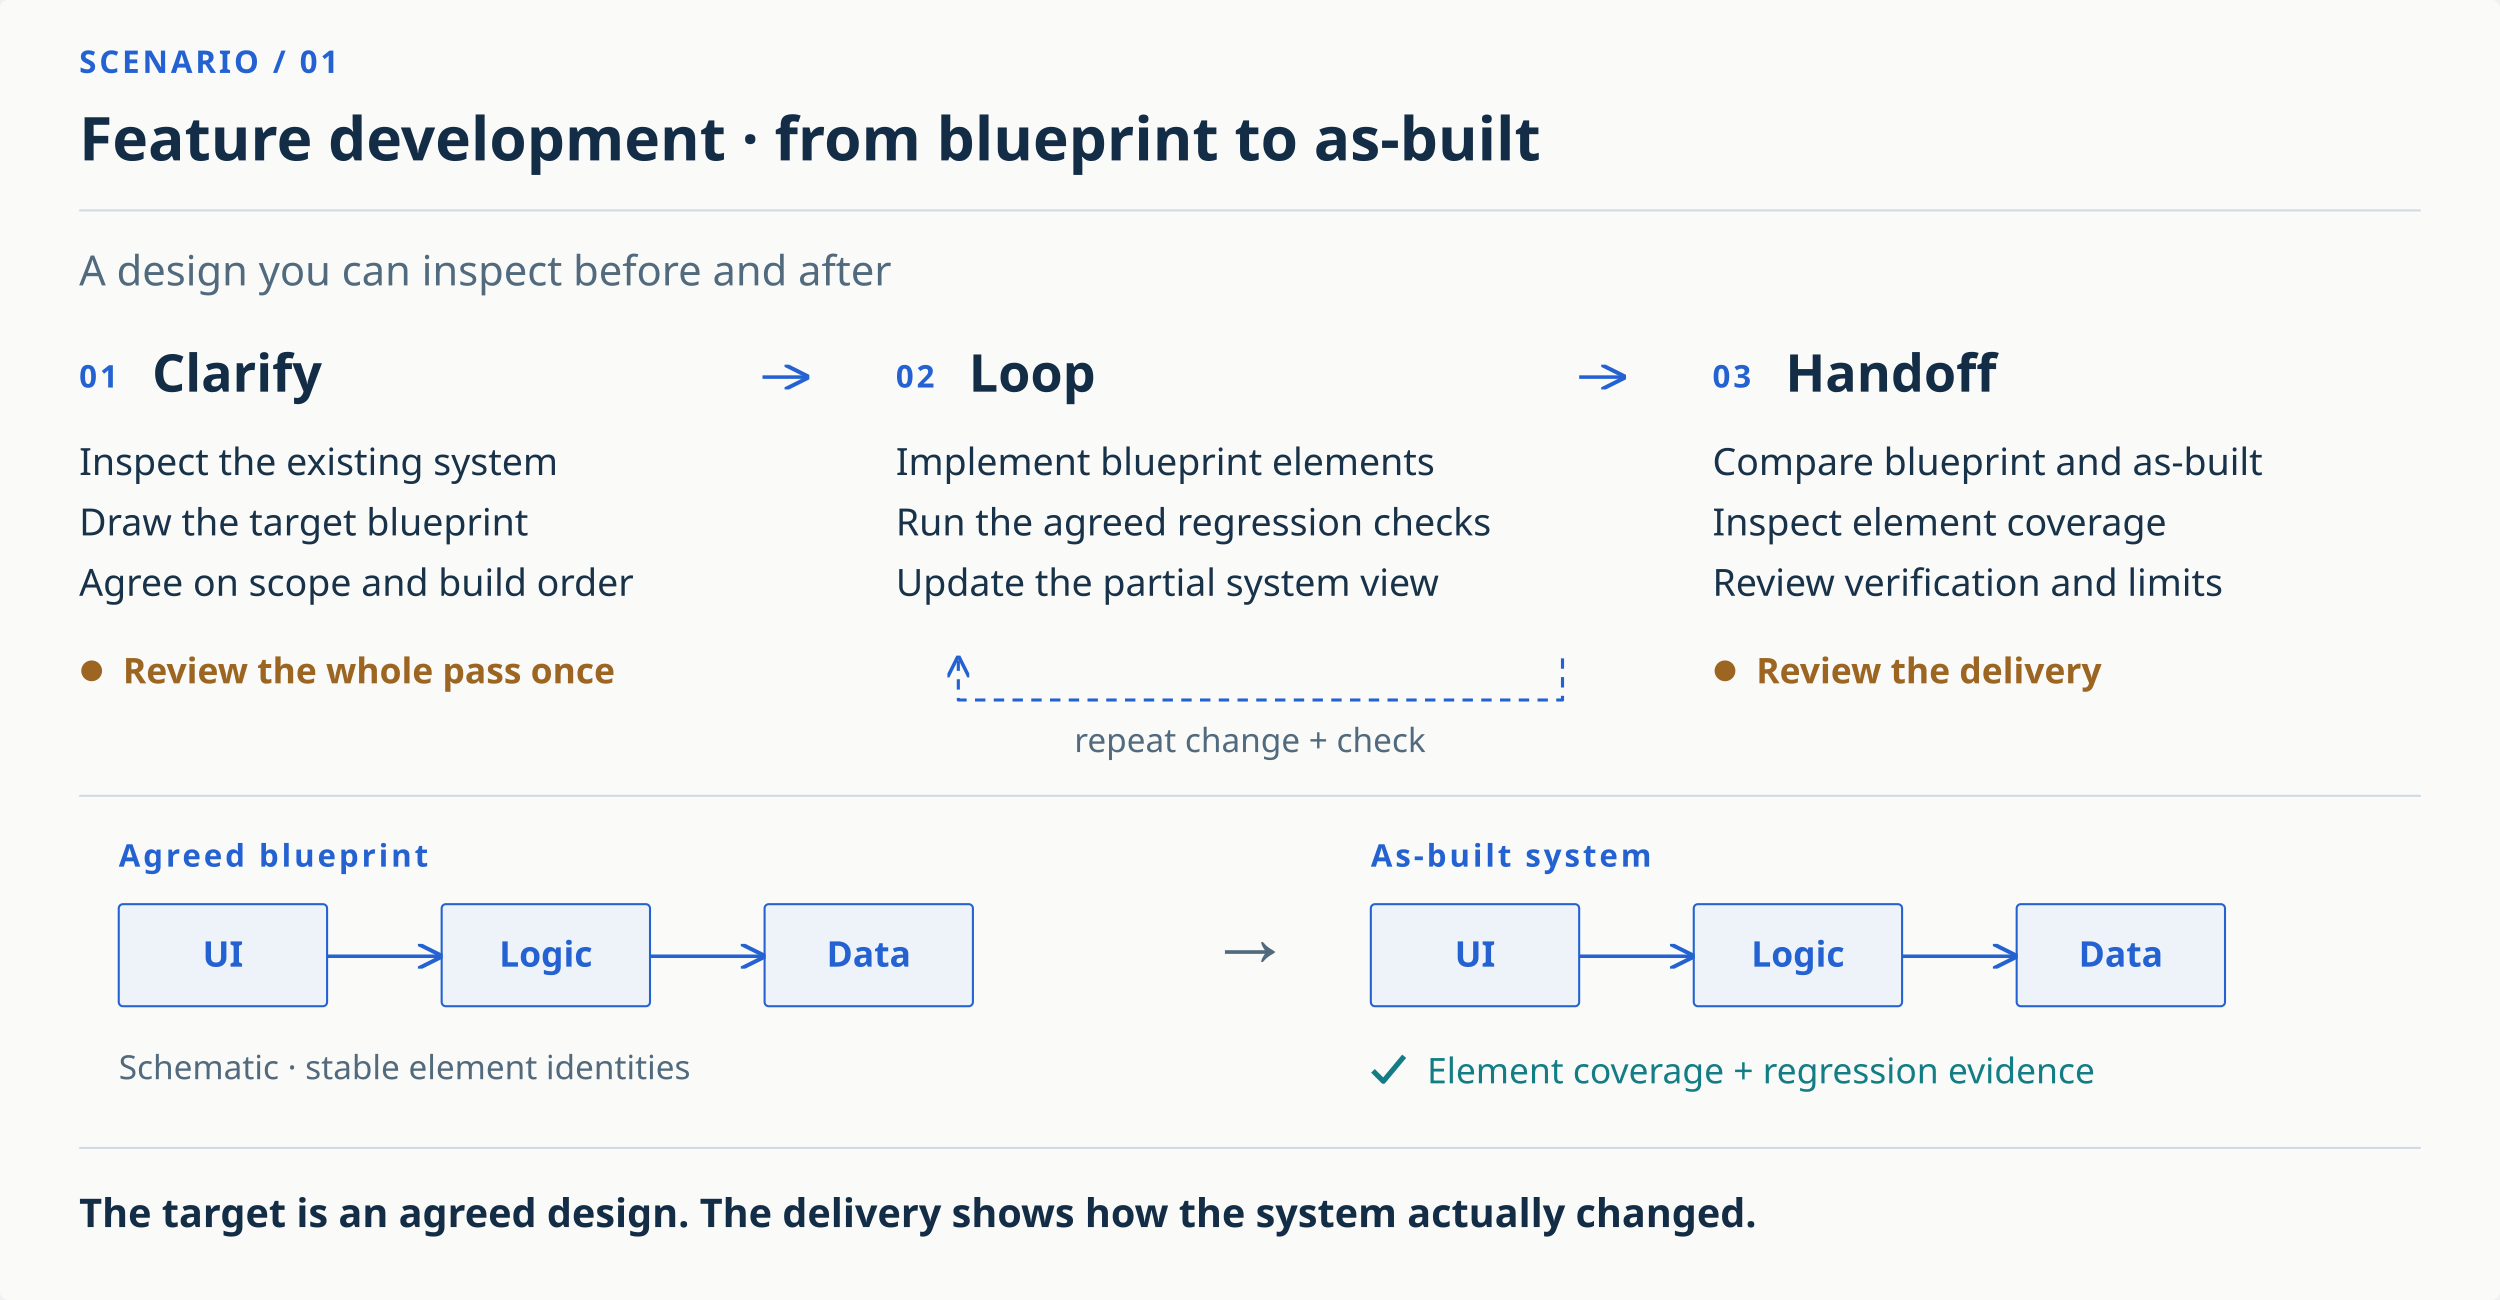
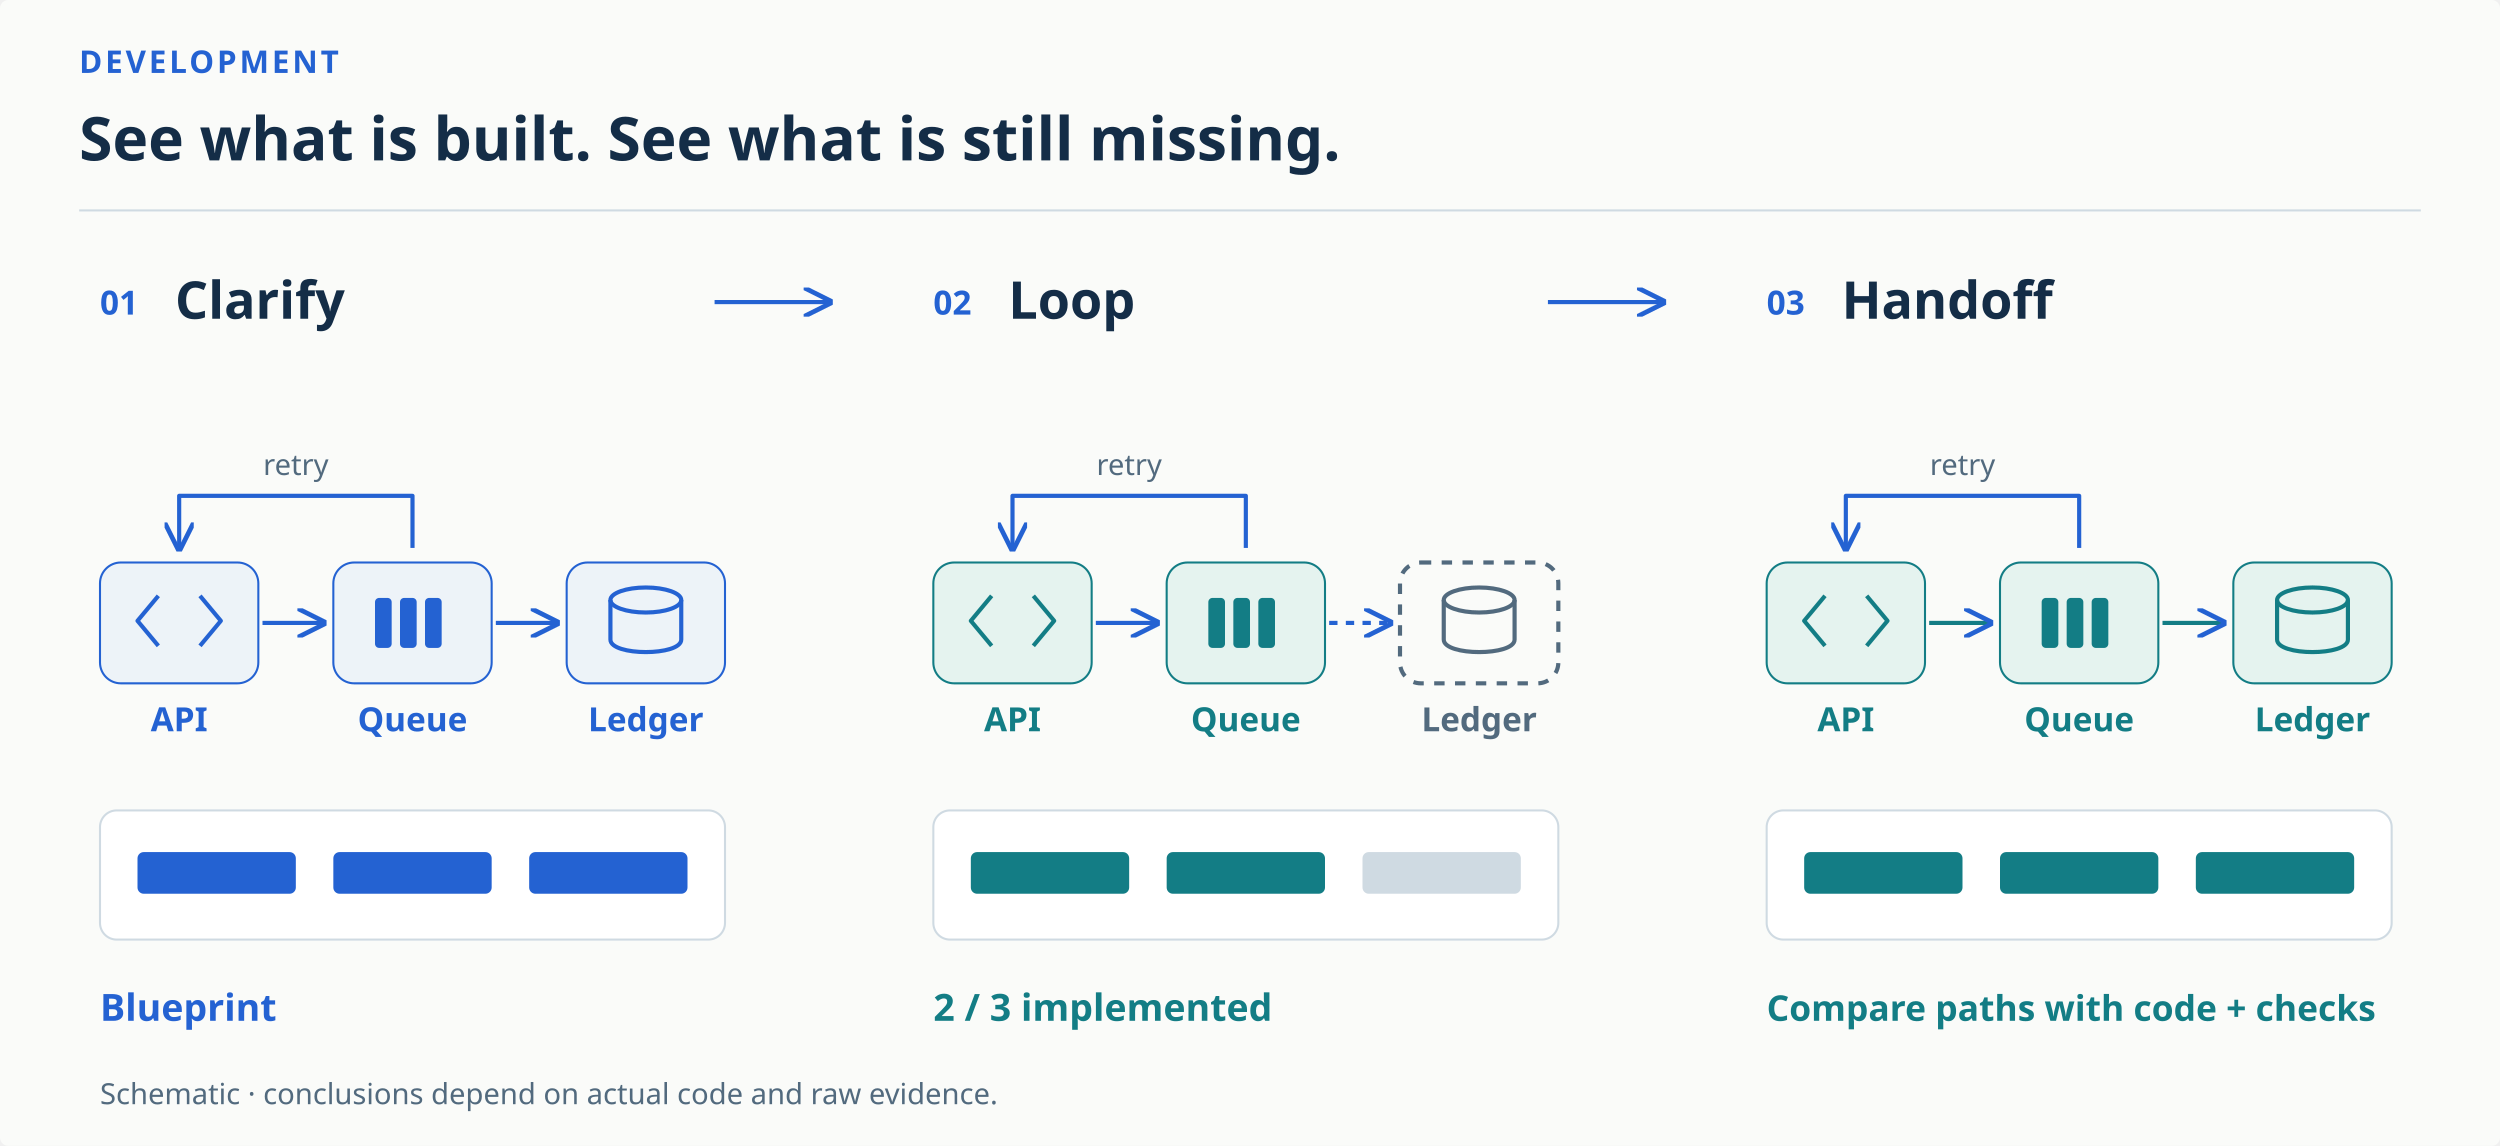
- <svg xmlns="http://www.w3.org/2000/svg" width="1200" height="624" viewBox="0 0 1200 624" role="img" aria-labelledby="title desc">
+ <svg xmlns="http://www.w3.org/2000/svg" width="1200" height="550" viewBox="0 0 1200 550" role="img" aria-labelledby="title desc">
  <defs>
    <marker id="arrow" viewBox="0 0 8 8" refX="7" refY="4" markerWidth="7" markerHeight="7" orient="auto-start-reverse">
      <path d="M0 0 8 4 0 8" fill="none" stroke="#2462d2" stroke-width="1.3" />
    </marker>
    <pattern id="grid" width="24" height="24" patternUnits="userSpaceOnUse">
      <path d="M24 0H0V24" fill="none" stroke="#dce6ed" stroke-width="0.7" />
    </pattern>
  </defs>
-   <rect width="1200" height="624" rx="4" fill="#fafbf9" />
-   <text x="38" y="35" fill="#2462d2" font-family="-apple-system, BlinkMacSystemFont, 'Segoe UI', 'Noto Sans', Helvetica, Arial, 'PingFang SC', 'Microsoft YaHei', sans-serif" font-size="15" font-weight="650" text-anchor="start" letter-spacing="1.4">SCENARIO / 01</text>
-   <text x="38" y="77" fill="#142d47" font-family="-apple-system, BlinkMacSystemFont, 'Segoe UI', 'Noto Sans', Helvetica, Arial, 'PingFang SC', 'Microsoft YaHei', sans-serif" font-size="29" font-weight="650" text-anchor="start">Feature development · from blueprint to as-built</text>
+   <rect width="1200" height="550" rx="4" fill="#fafbf9" />
+   <text x="38" y="35" fill="#2462d2" font-family="-apple-system, BlinkMacSystemFont, 'Segoe UI', 'Noto Sans', Helvetica, Arial, 'PingFang SC', 'Microsoft YaHei', sans-serif" font-size="15" font-weight="650" text-anchor="start" letter-spacing="1.4">DEVELOPMENT</text>
+   <text x="38" y="77" fill="#142d47" font-family="-apple-system, BlinkMacSystemFont, 'Segoe UI', 'Noto Sans', Helvetica, Arial, 'PingFang SC', 'Microsoft YaHei', sans-serif" font-size="29" font-weight="650" text-anchor="start">See what is built. See what is still missing.</text>
  <path d="M38 101L1162 101" fill="none" stroke="#cfdae2" stroke-width="1" />
-   <text x="38" y="137" fill="#526a7e" font-family="-apple-system, BlinkMacSystemFont, 'Segoe UI', 'Noto Sans', Helvetica, Arial, 'PingFang SC', 'Microsoft YaHei', sans-serif" font-size="20" font-weight="400" text-anchor="start">A design you can inspect before and after</text>
-   <text x="38" y="186" fill="#2462d2" font-family="-apple-system, BlinkMacSystemFont, 'Segoe UI', 'Noto Sans', Helvetica, Arial, 'PingFang SC', 'Microsoft YaHei', sans-serif" font-size="15" font-weight="650" text-anchor="start" letter-spacing="1.4">01</text>
-   <text x="73" y="188" fill="#142d47" font-family="-apple-system, BlinkMacSystemFont, 'Segoe UI', 'Noto Sans', Helvetica, Arial, 'PingFang SC', 'Microsoft YaHei', sans-serif" font-size="25" font-weight="650" text-anchor="start">Clarify</text>
-   <text x="38" y="228" fill="#183249" font-family="-apple-system, BlinkMacSystemFont, 'Segoe UI', 'Noto Sans', Helvetica, Arial, 'PingFang SC', 'Microsoft YaHei', sans-serif" font-size="18" font-weight="400" text-anchor="start">Inspect the existing system</text>
-   <text x="38" y="257" fill="#183249" font-family="-apple-system, BlinkMacSystemFont, 'Segoe UI', 'Noto Sans', Helvetica, Arial, 'PingFang SC', 'Microsoft YaHei', sans-serif" font-size="18" font-weight="400" text-anchor="start">Draw the target blueprint</text>
-   <text x="38" y="286" fill="#183249" font-family="-apple-system, BlinkMacSystemFont, 'Segoe UI', 'Noto Sans', Helvetica, Arial, 'PingFang SC', 'Microsoft YaHei', sans-serif" font-size="18" font-weight="400" text-anchor="start">Agree on scope and build order</text>
-   <path d="M366 181L387 181" fill="none" stroke="#2462d2" stroke-width="1.7" marker-end="url(#arrow)" />
-   <text x="430" y="186" fill="#2462d2" font-family="-apple-system, BlinkMacSystemFont, 'Segoe UI', 'Noto Sans', Helvetica, Arial, 'PingFang SC', 'Microsoft YaHei', sans-serif" font-size="15" font-weight="650" text-anchor="start" letter-spacing="1.4">02</text>
-   <text x="465" y="188" fill="#142d47" font-family="-apple-system, BlinkMacSystemFont, 'Segoe UI', 'Noto Sans', Helvetica, Arial, 'PingFang SC', 'Microsoft YaHei', sans-serif" font-size="25" font-weight="650" text-anchor="start">Loop</text>
-   <text x="430" y="228" fill="#183249" font-family="-apple-system, BlinkMacSystemFont, 'Segoe UI', 'Noto Sans', Helvetica, Arial, 'PingFang SC', 'Microsoft YaHei', sans-serif" font-size="18" font-weight="400" text-anchor="start">Implement blueprint elements</text>
-   <text x="430" y="257" fill="#183249" font-family="-apple-system, BlinkMacSystemFont, 'Segoe UI', 'Noto Sans', Helvetica, Arial, 'PingFang SC', 'Microsoft YaHei', sans-serif" font-size="18" font-weight="400" text-anchor="start">Run the agreed regression checks</text>
-   <text x="430" y="286" fill="#183249" font-family="-apple-system, BlinkMacSystemFont, 'Segoe UI', 'Noto Sans', Helvetica, Arial, 'PingFang SC', 'Microsoft YaHei', sans-serif" font-size="18" font-weight="400" text-anchor="start">Update the partial system view</text>
-   <path d="M758 181L779 181" fill="none" stroke="#2462d2" stroke-width="1.7" marker-end="url(#arrow)" />
-   <text x="822" y="186" fill="#2462d2" font-family="-apple-system, BlinkMacSystemFont, 'Segoe UI', 'Noto Sans', Helvetica, Arial, 'PingFang SC', 'Microsoft YaHei', sans-serif" font-size="15" font-weight="650" text-anchor="start" letter-spacing="1.4">03</text>
-   <text x="857" y="188" fill="#142d47" font-family="-apple-system, BlinkMacSystemFont, 'Segoe UI', 'Noto Sans', Helvetica, Arial, 'PingFang SC', 'Microsoft YaHei', sans-serif" font-size="25" font-weight="650" text-anchor="start">Handoff</text>
-   <text x="822" y="228" fill="#183249" font-family="-apple-system, BlinkMacSystemFont, 'Segoe UI', 'Noto Sans', Helvetica, Arial, 'PingFang SC', 'Microsoft YaHei', sans-serif" font-size="18" font-weight="400" text-anchor="start">Compare blueprint and as-built</text>
-   <text x="822" y="257" fill="#183249" font-family="-apple-system, BlinkMacSystemFont, 'Segoe UI', 'Noto Sans', Helvetica, Arial, 'PingFang SC', 'Microsoft YaHei', sans-serif" font-size="18" font-weight="400" text-anchor="start">Inspect element coverage</text>
-   <text x="822" y="286" fill="#183249" font-family="-apple-system, BlinkMacSystemFont, 'Segoe UI', 'Noto Sans', Helvetica, Arial, 'PingFang SC', 'Microsoft YaHei', sans-serif" font-size="18" font-weight="400" text-anchor="start">Review verification and limits</text>
-   <circle cx="44" cy="322" r="5" fill="#9c6522" />
-   <text x="59" y="328" fill="#9c6522" font-family="-apple-system, BlinkMacSystemFont, 'Segoe UI', 'Noto Sans', Helvetica, Arial, 'PingFang SC', 'Microsoft YaHei', sans-serif" font-size="17" font-weight="550" text-anchor="start">Review the whole pass once</text>
-   <path d="M750 316V336H460V316" fill="none" stroke="#2462d2" stroke-width="1.5" stroke-linejoin="round" stroke-dasharray="5 4" marker-end="url(#arrow)" />
-   <text x="600" y="361" fill="#526a7e" font-family="-apple-system, BlinkMacSystemFont, 'Segoe UI', 'Noto Sans', Helvetica, Arial, 'PingFang SC', 'Microsoft YaHei', sans-serif" font-size="16" font-weight="400" text-anchor="middle">repeat change + check</text>
-   <circle cx="828" cy="322" r="5" fill="#9c6522" />
-   <text x="843" y="328" fill="#9c6522" font-family="-apple-system, BlinkMacSystemFont, 'Segoe UI', 'Noto Sans', Helvetica, Arial, 'PingFang SC', 'Microsoft YaHei', sans-serif" font-size="17" font-weight="550" text-anchor="start">Review the delivery</text>
-   <path d="M38 382L1162 382" fill="none" stroke="#cfdae2" stroke-width="1" />
-   <text x="57" y="416" fill="#2462d2" font-family="-apple-system, BlinkMacSystemFont, 'Segoe UI', 'Noto Sans', Helvetica, Arial, 'PingFang SC', 'Microsoft YaHei', sans-serif" font-size="15" font-weight="650" text-anchor="start" letter-spacing="1.4">Agreed blueprint</text>
-   <rect x="57" y="434" width="100" height="49" rx="2" fill="#edf3f8" stroke="#2462d2" />
-   <text x="107" y="464" fill="#2462d2" font-family="-apple-system, BlinkMacSystemFont, 'Segoe UI', 'Noto Sans', Helvetica, Arial, 'PingFang SC', 'Microsoft YaHei', sans-serif" font-size="17" font-weight="600" text-anchor="middle">UI</text>
-   <rect x="212" y="434" width="100" height="49" rx="2" fill="#edf3f8" stroke="#2462d2" />
-   <text x="262" y="464" fill="#2462d2" font-family="-apple-system, BlinkMacSystemFont, 'Segoe UI', 'Noto Sans', Helvetica, Arial, 'PingFang SC', 'Microsoft YaHei', sans-serif" font-size="17" font-weight="600" text-anchor="middle">Logic</text>
-   <path d="M157 459L211 459" fill="none" stroke="#2462d2" stroke-width="1.7" marker-end="url(#arrow)" />
-   <rect x="367" y="434" width="100" height="49" rx="2" fill="#edf3f8" stroke="#2462d2" />
-   <text x="417" y="464" fill="#2462d2" font-family="-apple-system, BlinkMacSystemFont, 'Segoe UI', 'Noto Sans', Helvetica, Arial, 'PingFang SC', 'Microsoft YaHei', sans-serif" font-size="17" font-weight="600" text-anchor="middle">Data</text>
-   <path d="M312 459L366 459" fill="none" stroke="#2462d2" stroke-width="1.7" marker-end="url(#arrow)" />
-   <text x="658" y="416" fill="#2462d2" font-family="-apple-system, BlinkMacSystemFont, 'Segoe UI', 'Noto Sans', Helvetica, Arial, 'PingFang SC', 'Microsoft YaHei', sans-serif" font-size="15" font-weight="650" text-anchor="start" letter-spacing="1.4">As-built system</text>
-   <rect x="658" y="434" width="100" height="49" rx="2" fill="#edf3f8" stroke="#2462d2" />
-   <text x="708" y="464" fill="#2462d2" font-family="-apple-system, BlinkMacSystemFont, 'Segoe UI', 'Noto Sans', Helvetica, Arial, 'PingFang SC', 'Microsoft YaHei', sans-serif" font-size="17" font-weight="600" text-anchor="middle">UI</text>
-   <rect x="813" y="434" width="100" height="49" rx="2" fill="#edf3f8" stroke="#2462d2" />
-   <text x="863" y="464" fill="#2462d2" font-family="-apple-system, BlinkMacSystemFont, 'Segoe UI', 'Noto Sans', Helvetica, Arial, 'PingFang SC', 'Microsoft YaHei', sans-serif" font-size="17" font-weight="600" text-anchor="middle">Logic</text>
-   <path d="M758 459L812 459" fill="none" stroke="#2462d2" stroke-width="1.7" marker-end="url(#arrow)" />
-   <rect x="968" y="434" width="100" height="49" rx="2" fill="#edf3f8" stroke="#2462d2" />
-   <text x="1018" y="464" fill="#2462d2" font-family="-apple-system, BlinkMacSystemFont, 'Segoe UI', 'Noto Sans', Helvetica, Arial, 'PingFang SC', 'Microsoft YaHei', sans-serif" font-size="17" font-weight="600" text-anchor="middle">Data</text>
-   <path d="M913 459L967 459" fill="none" stroke="#2462d2" stroke-width="1.7" marker-end="url(#arrow)" />
-   <text x="600" y="466" fill="#526a7e" font-family="-apple-system, BlinkMacSystemFont, 'Segoe UI', 'Noto Sans', Helvetica, Arial, 'PingFang SC', 'Microsoft YaHei', sans-serif" font-size="29" font-weight="400" text-anchor="middle">→</text>
-   <text x="57" y="518" fill="#526a7e" font-family="-apple-system, BlinkMacSystemFont, 'Segoe UI', 'Noto Sans', Helvetica, Arial, 'PingFang SC', 'Microsoft YaHei', sans-serif" font-size="16" font-weight="400" text-anchor="start">Schematic · stable element identities</text>
-   <path d="M659 514l5 5 10 -12" fill="none" stroke="#137d85" stroke-width="2.5" stroke-linejoin="round" />
-   <text x="685" y="520" fill="#137d85" font-family="-apple-system, BlinkMacSystemFont, 'Segoe UI', 'Noto Sans', Helvetica, Arial, 'PingFang SC', 'Microsoft YaHei', sans-serif" font-size="17" font-weight="400" text-anchor="start">Element coverage + regression evidence</text>
-   <path d="M38 551L1162 551" fill="none" stroke="#cfdae2" stroke-width="1" />
-   <text x="38" y="589" fill="#142d47" font-family="-apple-system, BlinkMacSystemFont, 'Segoe UI', 'Noto Sans', Helvetica, Arial, 'PingFang SC', 'Microsoft YaHei', sans-serif" font-size="19" font-weight="550" text-anchor="start">The target is an agreed design. The delivery shows how the system actually changed.</text>
+   <text x="48" y="151" fill="#2462d2" font-family="-apple-system, BlinkMacSystemFont, 'Segoe UI', 'Noto Sans', Helvetica, Arial, 'PingFang SC', 'Microsoft YaHei', sans-serif" font-size="16" font-weight="650" text-anchor="start">01</text>
+   <text x="84" y="153" fill="#142d47" font-family="-apple-system, BlinkMacSystemFont, 'Segoe UI', 'Noto Sans', Helvetica, Arial, 'PingFang SC', 'Microsoft YaHei', sans-serif" font-size="25" font-weight="650" text-anchor="start">Clarify</text>
+   <path d="M343 145L398 145" fill="none" stroke="#2462d2" stroke-width="2" marker-end="url(#arrow)" />
+   <text x="448" y="151" fill="#2462d2" font-family="-apple-system, BlinkMacSystemFont, 'Segoe UI', 'Noto Sans', Helvetica, Arial, 'PingFang SC', 'Microsoft YaHei', sans-serif" font-size="16" font-weight="650" text-anchor="start">02</text>
+   <text x="484" y="153" fill="#142d47" font-family="-apple-system, BlinkMacSystemFont, 'Segoe UI', 'Noto Sans', Helvetica, Arial, 'PingFang SC', 'Microsoft YaHei', sans-serif" font-size="25" font-weight="650" text-anchor="start">Loop</text>
+   <path d="M743 145L798 145" fill="none" stroke="#2462d2" stroke-width="2" marker-end="url(#arrow)" />
+   <text x="848" y="151" fill="#2462d2" font-family="-apple-system, BlinkMacSystemFont, 'Segoe UI', 'Noto Sans', Helvetica, Arial, 'PingFang SC', 'Microsoft YaHei', sans-serif" font-size="16" font-weight="650" text-anchor="start">03</text>
+   <text x="884" y="153" fill="#142d47" font-family="-apple-system, BlinkMacSystemFont, 'Segoe UI', 'Noto Sans', Helvetica, Arial, 'PingFang SC', 'Microsoft YaHei', sans-serif" font-size="25" font-weight="650" text-anchor="start">Handoff</text>
+   <rect x="48" y="270" width="76" height="58" rx="10" fill="#edf3f8" stroke="#2462d2" />
+   <path d="M76 286l-10 12 10 12M96 286l10 12 -10 12" fill="none" stroke="#2462d2" stroke-width="2" stroke-linejoin="round" />
+   <text x="86" y="351" fill="#2462d2" font-family="-apple-system, BlinkMacSystemFont, 'Segoe UI', 'Noto Sans', Helvetica, Arial, 'PingFang SC', 'Microsoft YaHei', sans-serif" font-size="16" font-weight="550" text-anchor="middle">API</text>
+   <path d="M126 299L155 299" fill="none" stroke="#2462d2" stroke-width="2" marker-end="url(#arrow)" />
+   <rect x="160" y="270" width="76" height="58" rx="10" fill="#edf3f8" stroke="#2462d2" />
+   <rect x="180" y="287" width="8" height="24" rx="2" fill="#2462d2" />
+   <rect x="192" y="287" width="8" height="24" rx="2" fill="#2462d2" />
+   <rect x="204" y="287" width="8" height="24" rx="2" fill="#2462d2" />
+   <text x="198" y="351" fill="#2462d2" font-family="-apple-system, BlinkMacSystemFont, 'Segoe UI', 'Noto Sans', Helvetica, Arial, 'PingFang SC', 'Microsoft YaHei', sans-serif" font-size="16" font-weight="550" text-anchor="middle">Queue</text>
+   <path d="M238 299L267 299" fill="none" stroke="#2462d2" stroke-width="2" marker-end="url(#arrow)" />
+   <rect x="272" y="270" width="76" height="58" rx="10" fill="#edf3f8" stroke="#2462d2" />
+   <ellipse cx="310" cy="288" rx="17" ry="6" fill="none" stroke="#2462d2" stroke-width="2" />
+   <path d="M293 288v19c0 8 34 8 34 0V288" fill="none" stroke="#2462d2" stroke-width="2" stroke-linejoin="round" />
+   <text x="310" y="351" fill="#2462d2" font-family="-apple-system, BlinkMacSystemFont, 'Segoe UI', 'Noto Sans', Helvetica, Arial, 'PingFang SC', 'Microsoft YaHei', sans-serif" font-size="16" font-weight="550" text-anchor="middle">Ledger</text>
+   <path d="M198 263v-25H86v25" fill="none" stroke="#2462d2" stroke-width="2" stroke-linejoin="round" marker-end="url(#arrow)" />
+   <text x="142" y="228" fill="#526a7e" font-family="-apple-system, BlinkMacSystemFont, 'Segoe UI', 'Noto Sans', Helvetica, Arial, 'PingFang SC', 'Microsoft YaHei', sans-serif" font-size="14" font-weight="400" text-anchor="middle">retry</text>
+   <rect x="448" y="270" width="76" height="58" rx="10" fill="#e5f3ef" stroke="#137d85" />
+   <path d="M476 286l-10 12 10 12M496 286l10 12 -10 12" fill="none" stroke="#137d85" stroke-width="2" stroke-linejoin="round" />
+   <text x="486" y="351" fill="#137d85" font-family="-apple-system, BlinkMacSystemFont, 'Segoe UI', 'Noto Sans', Helvetica, Arial, 'PingFang SC', 'Microsoft YaHei', sans-serif" font-size="16" font-weight="550" text-anchor="middle">API</text>
+   <path d="M526 299L555 299" fill="none" stroke="#2462d2" stroke-width="2" marker-end="url(#arrow)" />
+   <rect x="560" y="270" width="76" height="58" rx="10" fill="#e5f3ef" stroke="#137d85" />
+   <rect x="580" y="287" width="8" height="24" rx="2" fill="#137d85" />
+   <rect x="592" y="287" width="8" height="24" rx="2" fill="#137d85" />
+   <rect x="604" y="287" width="8" height="24" rx="2" fill="#137d85" />
+   <text x="598" y="351" fill="#137d85" font-family="-apple-system, BlinkMacSystemFont, 'Segoe UI', 'Noto Sans', Helvetica, Arial, 'PingFang SC', 'Microsoft YaHei', sans-serif" font-size="16" font-weight="550" text-anchor="middle">Queue</text>
+   <path d="M638 299L667 299" fill="none" stroke="#2462d2" stroke-width="2" stroke-dasharray="4 4" marker-end="url(#arrow)" />
+   <rect x="672" y="270" width="76" height="58" rx="10" fill="#fafbf9" stroke="#526a7e" stroke-width="2" stroke-dasharray="5 5" />
+   <ellipse cx="710" cy="288" rx="17" ry="6" fill="none" stroke="#526a7e" stroke-width="2" />
+   <path d="M693 288v19c0 8 34 8 34 0V288" fill="none" stroke="#526a7e" stroke-width="2" stroke-linejoin="round" />
+   <text x="710" y="351" fill="#526a7e" font-family="-apple-system, BlinkMacSystemFont, 'Segoe UI', 'Noto Sans', Helvetica, Arial, 'PingFang SC', 'Microsoft YaHei', sans-serif" font-size="16" font-weight="550" text-anchor="middle">Ledger</text>
+   <path d="M598 263v-25H486v25" fill="none" stroke="#2462d2" stroke-width="2" stroke-linejoin="round" marker-end="url(#arrow)" />
+   <text x="542" y="228" fill="#526a7e" font-family="-apple-system, BlinkMacSystemFont, 'Segoe UI', 'Noto Sans', Helvetica, Arial, 'PingFang SC', 'Microsoft YaHei', sans-serif" font-size="14" font-weight="400" text-anchor="middle">retry</text>
+   <rect x="848" y="270" width="76" height="58" rx="10" fill="#e5f3ef" stroke="#137d85" />
+   <path d="M876 286l-10 12 10 12M896 286l10 12 -10 12" fill="none" stroke="#137d85" stroke-width="2" stroke-linejoin="round" />
+   <text x="886" y="351" fill="#137d85" font-family="-apple-system, BlinkMacSystemFont, 'Segoe UI', 'Noto Sans', Helvetica, Arial, 'PingFang SC', 'Microsoft YaHei', sans-serif" font-size="16" font-weight="550" text-anchor="middle">API</text>
+   <path d="M926 299L955 299" fill="none" stroke="#137d85" stroke-width="2" marker-end="url(#arrow)" />
+   <rect x="960" y="270" width="76" height="58" rx="10" fill="#e5f3ef" stroke="#137d85" />
+   <rect x="980" y="287" width="8" height="24" rx="2" fill="#137d85" />
+   <rect x="992" y="287" width="8" height="24" rx="2" fill="#137d85" />
+   <rect x="1004" y="287" width="8" height="24" rx="2" fill="#137d85" />
+   <text x="998" y="351" fill="#137d85" font-family="-apple-system, BlinkMacSystemFont, 'Segoe UI', 'Noto Sans', Helvetica, Arial, 'PingFang SC', 'Microsoft YaHei', sans-serif" font-size="16" font-weight="550" text-anchor="middle">Queue</text>
+   <path d="M1038 299L1067 299" fill="none" stroke="#137d85" stroke-width="2" marker-end="url(#arrow)" />
+   <rect x="1072" y="270" width="76" height="58" rx="10" fill="#e5f3ef" stroke="#137d85" />
+   <ellipse cx="1110" cy="288" rx="17" ry="6" fill="none" stroke="#137d85" stroke-width="2" />
+   <path d="M1093 288v19c0 8 34 8 34 0V288" fill="none" stroke="#137d85" stroke-width="2" stroke-linejoin="round" />
+   <text x="1110" y="351" fill="#137d85" font-family="-apple-system, BlinkMacSystemFont, 'Segoe UI', 'Noto Sans', Helvetica, Arial, 'PingFang SC', 'Microsoft YaHei', sans-serif" font-size="16" font-weight="550" text-anchor="middle">Ledger</text>
+   <path d="M998 263v-25H886v25" fill="none" stroke="#2462d2" stroke-width="2" stroke-linejoin="round" marker-end="url(#arrow)" />
+   <text x="942" y="228" fill="#526a7e" font-family="-apple-system, BlinkMacSystemFont, 'Segoe UI', 'Noto Sans', Helvetica, Arial, 'PingFang SC', 'Microsoft YaHei', sans-serif" font-size="14" font-weight="400" text-anchor="middle">retry</text>
+   <rect x="48" y="389" width="300" height="62" rx="8" fill="white" stroke="#cfdae2" />
+   <rect x="66" y="409" width="76" height="20" rx="3" fill="#2462d2" />
+   <rect x="160" y="409" width="76" height="20" rx="3" fill="#2462d2" />
+   <rect x="254" y="409" width="76" height="20" rx="3" fill="#2462d2" />
+   <rect x="448" y="389" width="300" height="62" rx="8" fill="white" stroke="#cfdae2" />
+   <rect x="466" y="409" width="76" height="20" rx="3" fill="#137d85" />
+   <rect x="560" y="409" width="76" height="20" rx="3" fill="#137d85" />
+   <rect x="654" y="409" width="76" height="20" rx="3" fill="#cfdae2" />
+   <rect x="848" y="389" width="300" height="62" rx="8" fill="white" stroke="#cfdae2" />
+   <rect x="866" y="409" width="76" height="20" rx="3" fill="#137d85" />
+   <rect x="960" y="409" width="76" height="20" rx="3" fill="#137d85" />
+   <rect x="1054" y="409" width="76" height="20" rx="3" fill="#137d85" />
+   <text x="48" y="490" fill="#2462d2" font-family="-apple-system, BlinkMacSystemFont, 'Segoe UI', 'Noto Sans', Helvetica, Arial, 'PingFang SC', 'Microsoft YaHei', sans-serif" font-size="18" font-weight="600" text-anchor="start">Blueprint</text>
+   <text x="448" y="490" fill="#137d85" font-family="-apple-system, BlinkMacSystemFont, 'Segoe UI', 'Noto Sans', Helvetica, Arial, 'PingFang SC', 'Microsoft YaHei', sans-serif" font-size="18" font-weight="600" text-anchor="start">2 / 3 implemented</text>
+   <text x="848" y="490" fill="#137d85" font-family="-apple-system, BlinkMacSystemFont, 'Segoe UI', 'Noto Sans', Helvetica, Arial, 'PingFang SC', 'Microsoft YaHei', sans-serif" font-size="17" font-weight="600" text-anchor="start">Compare paths with code + checks</text>
+   <text x="48" y="530" fill="#526a7e" font-family="-apple-system, BlinkMacSystemFont, 'Segoe UI', 'Noto Sans', Helvetica, Arial, 'PingFang SC', 'Microsoft YaHei', sans-serif" font-size="14" font-weight="400" text-anchor="start">Schematic · conclusions depend on actual code and raw evidence.</text>
</svg>
